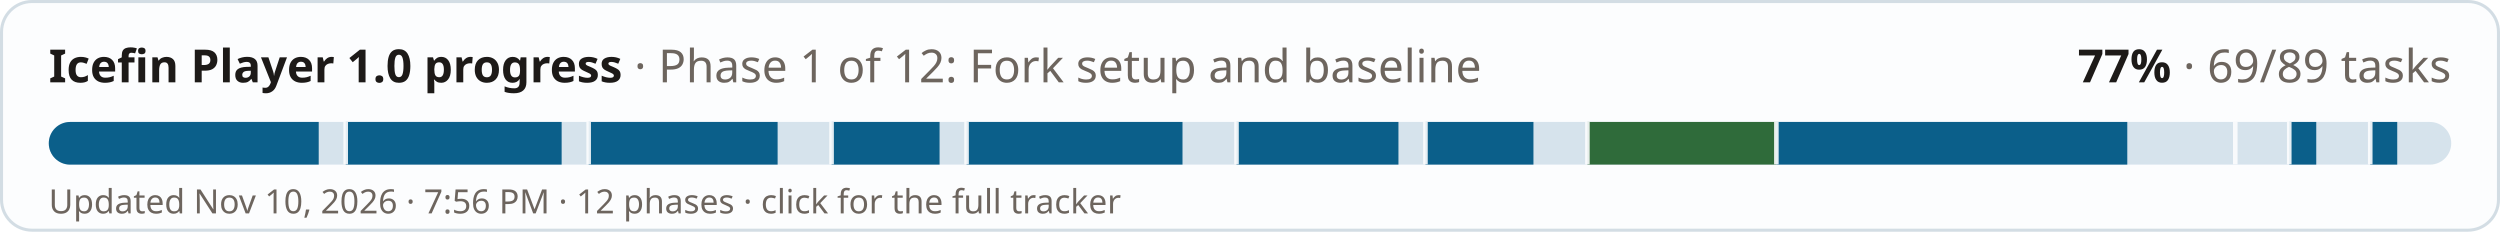
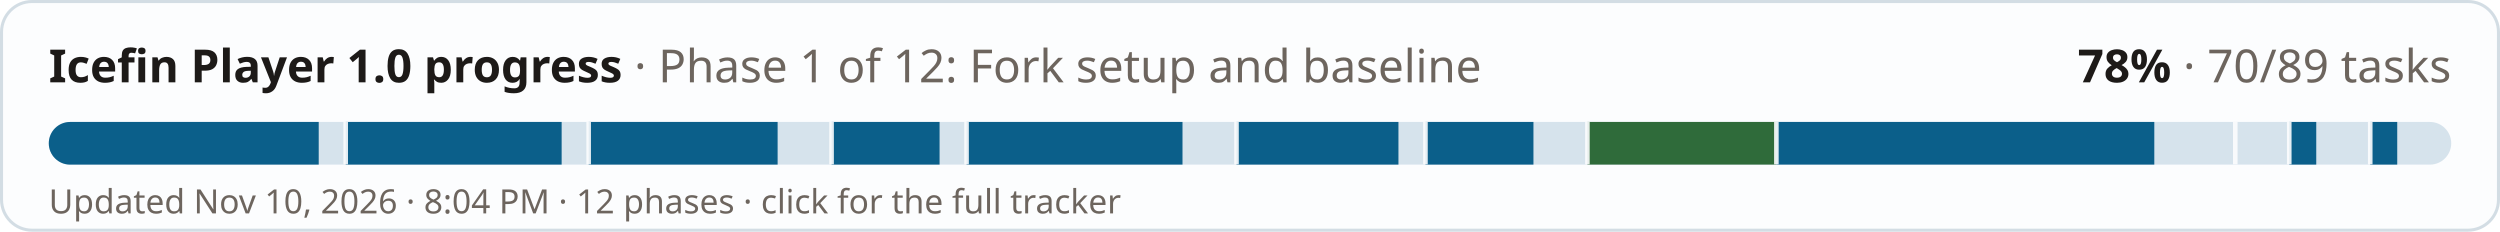
- <svg xmlns="http://www.w3.org/2000/svg" width="820" height="76" viewBox="0 0 820 76" role="img" aria-label="Icefin Player 1.0 progress: 77% (69 of 89 tasks)">
+ <svg xmlns="http://www.w3.org/2000/svg" width="820" height="76" viewBox="0 0 820 76" role="img" aria-label="Icefin Player 1.0 progress: 78% (70 of 89 tasks)">
  <style>
  .bg{fill:#fcfdfe;stroke:#d3dde4} .fg{fill:#1d1a18} .mu{fill:#6d655e} .track{fill:#d6e3ec} .done{fill:#0b5f8a} .full{fill:#2f6b3a} .tick{fill:#fcfdfe;opacity:.9}
  @media (prefers-color-scheme: dark){ .bg{fill:#1a2127;stroke:#2e3a43} .fg{fill:#f1ebe2} .mu{fill:#a99f94} .track{fill:#24384a} .done{fill:#6cb6e4} .full{fill:#6fbf7c} .tick{fill:#1a2127} }
  text{font-family:-apple-system,"Segoe UI",system-ui,"Noto Sans","DejaVu Sans",sans-serif}
</style>
  <rect class="bg" x="0.5" y="0.5" width="819" height="75" rx="10" />
  <text class="fg" x="16" y="27" font-size="15" font-weight="700">Icefin Player 1.0 progress <tspan class="mu" font-weight="400">· Phase 1 of 12: Fork setup and baseline</tspan>
  </text>
-   <text class="fg" x="804" y="27" font-size="15" font-weight="700" text-anchor="end">77% <tspan class="mu" font-weight="400">· 69/89 tasks</tspan>
+   <text class="fg" x="804" y="27" font-size="15" font-weight="700" text-anchor="end">78% <tspan class="mu" font-weight="400">· 70/89 tasks</tspan>
  </text>
  <rect class="track" x="16" y="40" width="788" height="14" rx="7" />
  <clipPath id="c">
    <rect x="16" y="40" width="788" height="14" rx="7" />
  </clipPath>
  <g clip-path="url(#c)">
    <rect class="done" x="16" y="40" width="88.54" height="14" />
    <rect class="done" x="113.39" y="40" width="70.83" height="14" />
    <rect class="done" x="193.08" y="40" width="61.98" height="14" />
    <rect class="done" x="272.76" y="40" width="35.42" height="14" />
    <rect class="done" x="317.03" y="40" width="70.83" height="14" />
    <rect class="done" x="405.57" y="40" width="53.12" height="14" />
    <rect class="done" x="467.55" y="40" width="35.42" height="14" />
    <rect class="full" x="520.67" y="40" width="61.98" height="14" />
-     <rect class="done" x="582.65" y="40" width="115.1" height="14" />
+     <rect class="done" x="582.65" y="40" width="123.96" height="14" />
    <rect class="done" x="750.88" y="40" width="8.85" height="14" />
    <rect class="done" x="777.44" y="40" width="8.85" height="14" />
    <rect class="tick" x="112.64" y="40" width="1.5" height="14" />
    <rect class="tick" x="192.33" y="40" width="1.5" height="14" />
    <rect class="tick" x="272.01" y="40" width="1.5" height="14" />
    <rect class="tick" x="316.28" y="40" width="1.5" height="14" />
    <rect class="tick" x="404.82" y="40" width="1.5" height="14" />
    <rect class="tick" x="466.8" y="40" width="1.5" height="14" />
    <rect class="tick" x="519.92" y="40" width="1.5" height="14" />
    <rect class="tick" x="581.9" y="40" width="1.5" height="14" />
    <rect class="tick" x="732.42" y="40" width="1.5" height="14" />
    <rect class="tick" x="750.13" y="40" width="1.5" height="14" />
    <rect class="tick" x="776.69" y="40" width="1.5" height="14" />
  </g>
-   <text class="mu" x="16" y="70" font-size="11">Updated Nov 10, 2026 · 7:56 PM · 12 phases · click for the full tracker</text>
+   <text class="mu" x="16" y="70" font-size="11">Updated Nov 10, 2026 · 8:04 PM · 12 phases · click for the full tracker</text>
</svg>
